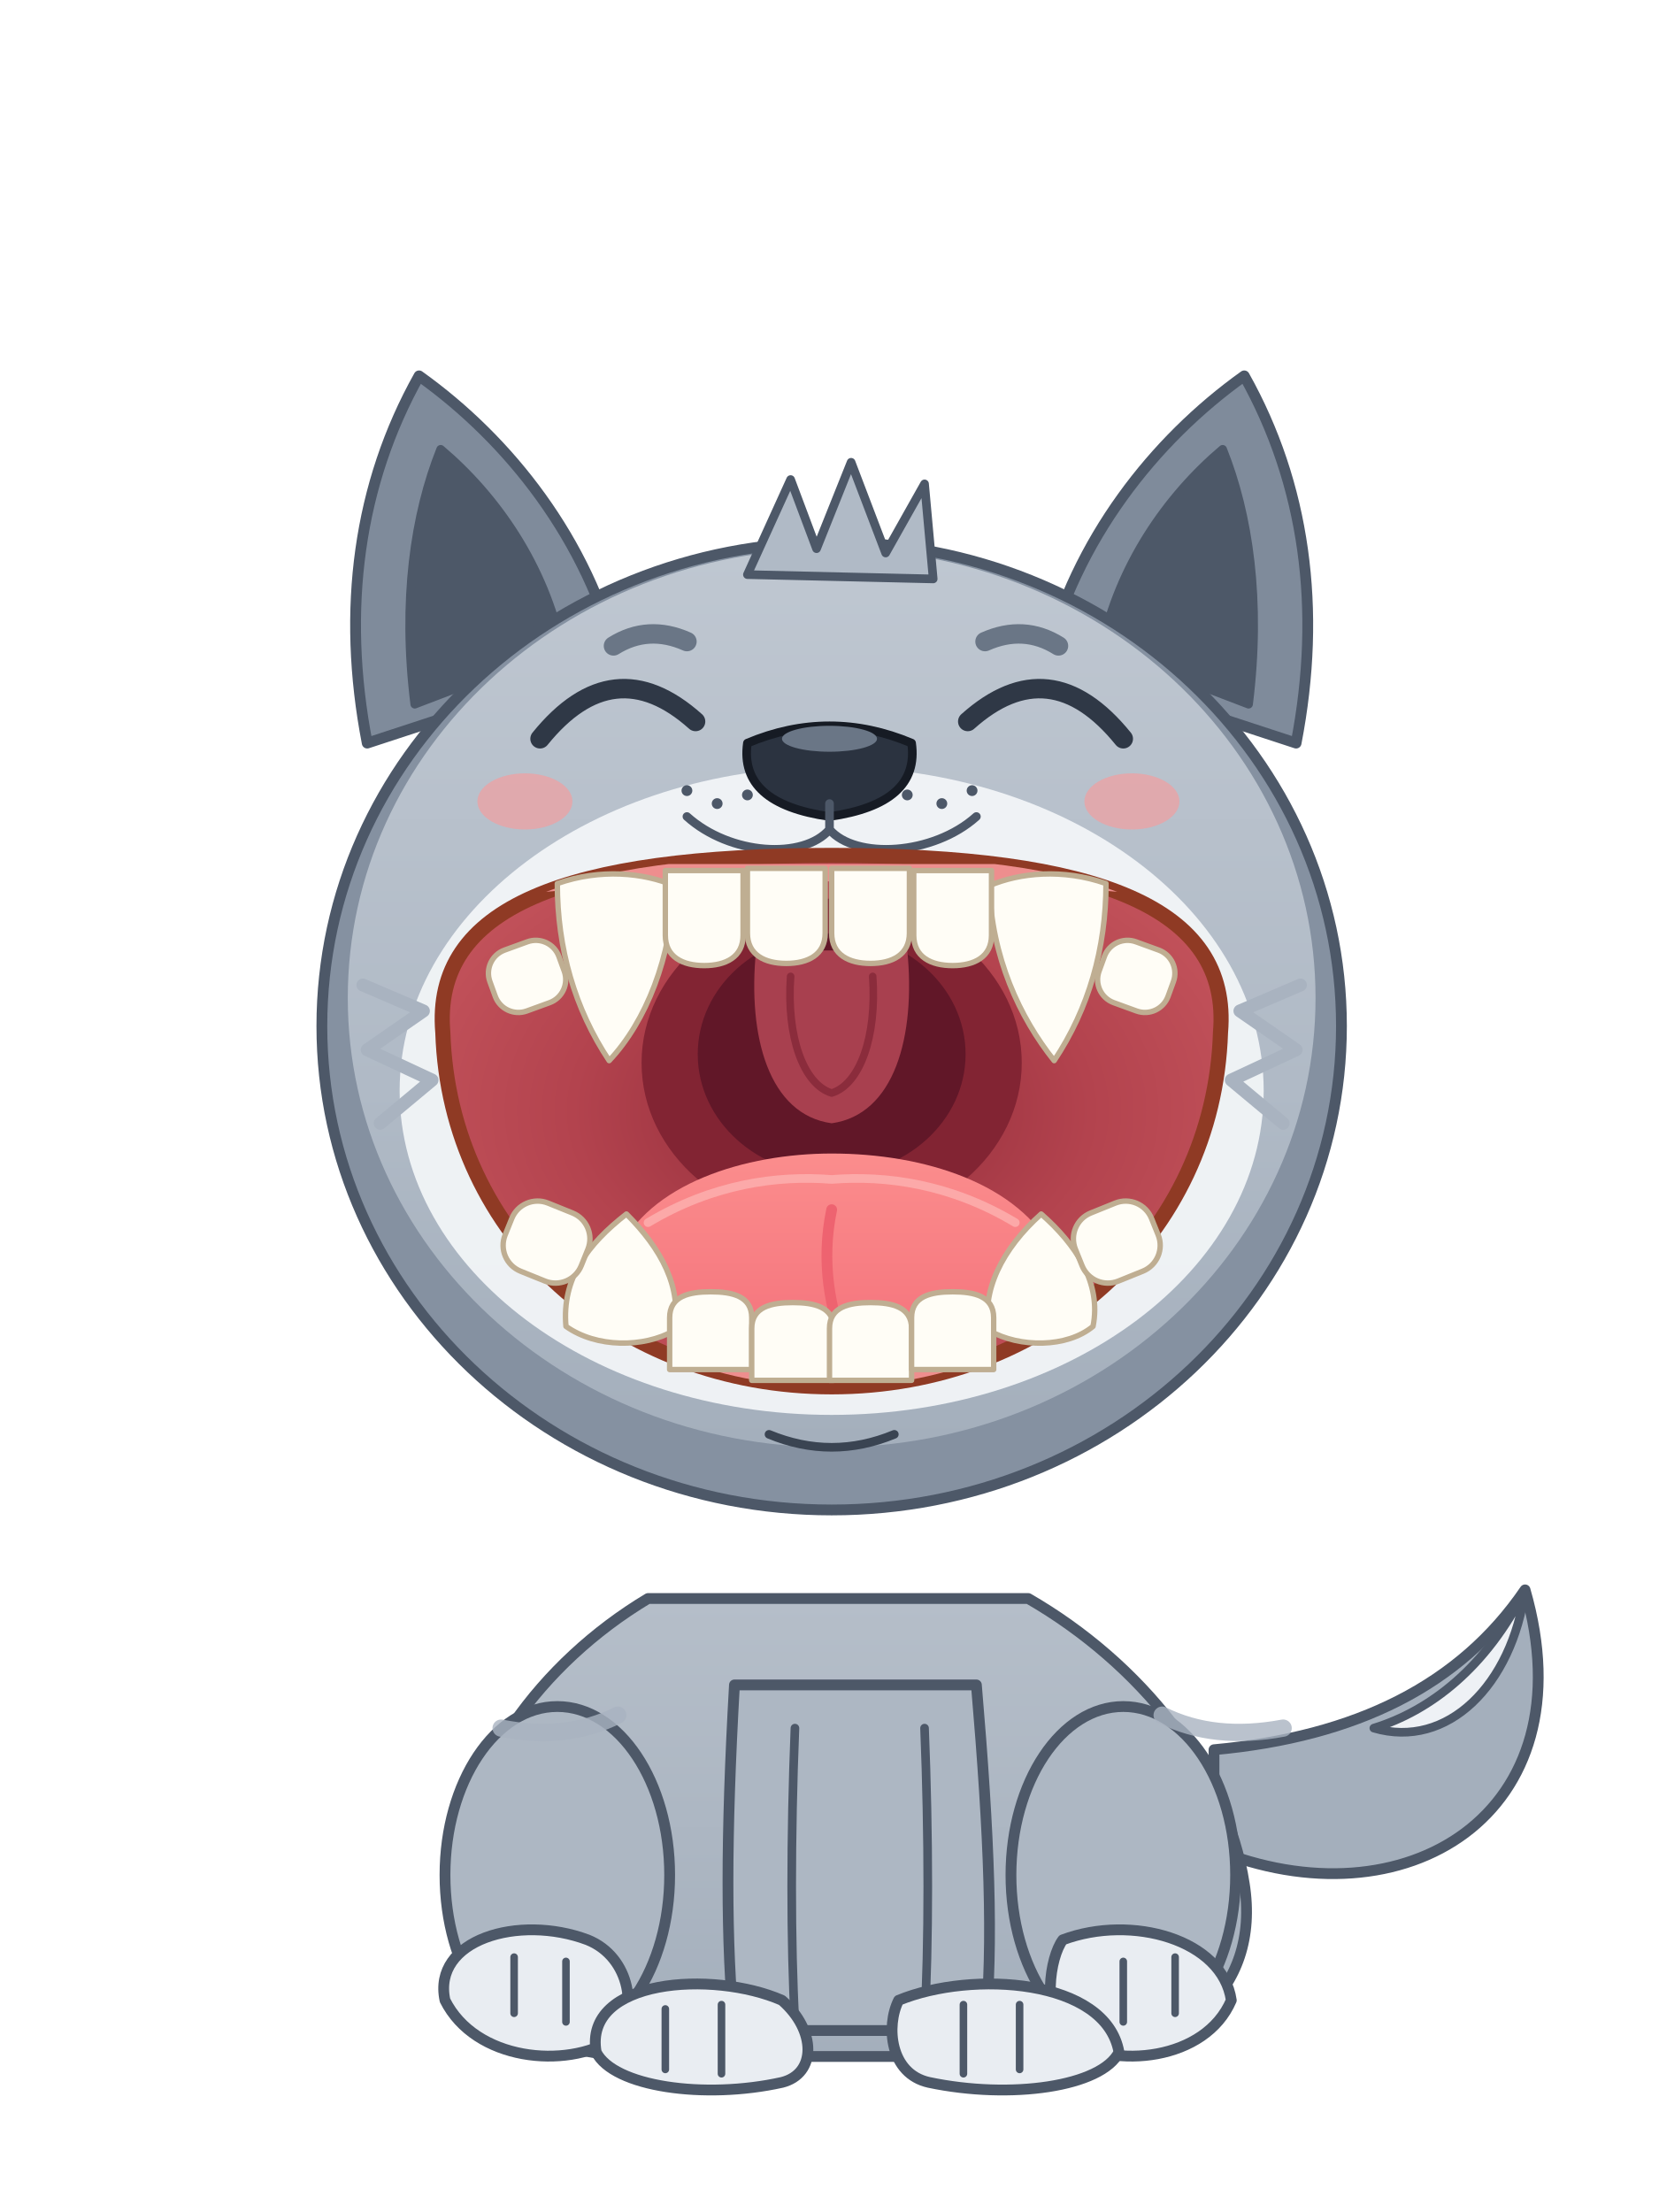
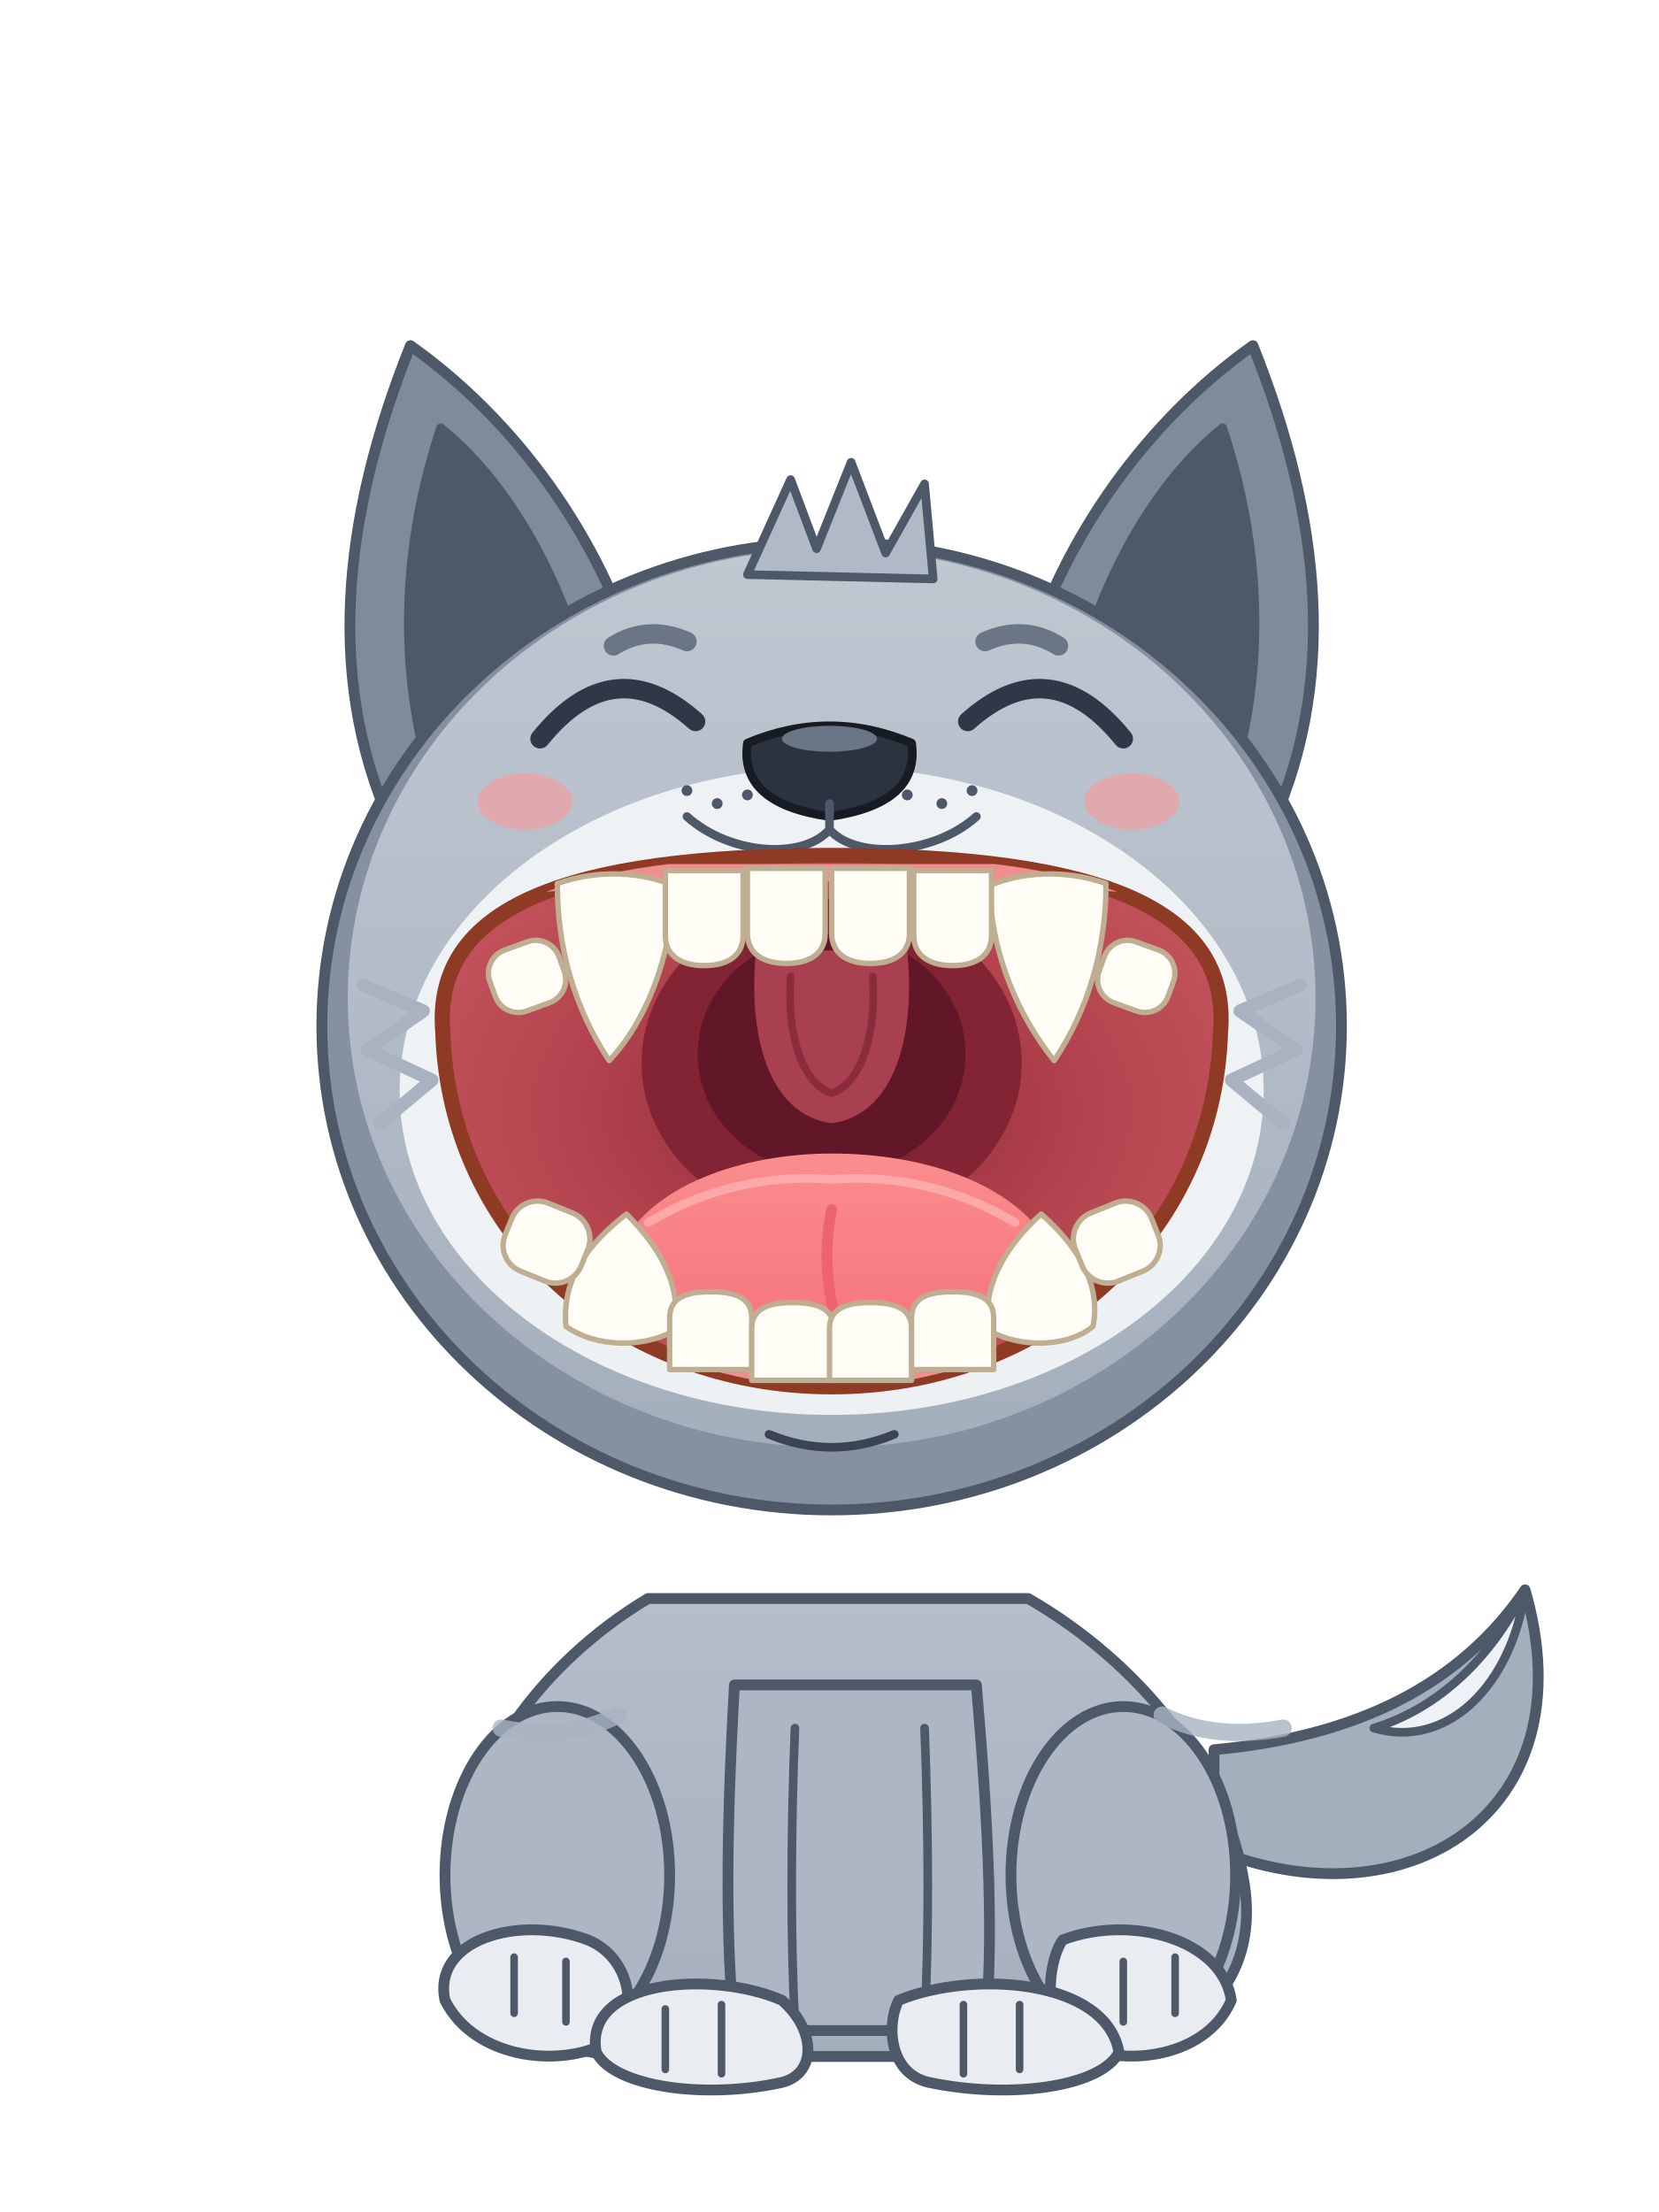
<svg xmlns="http://www.w3.org/2000/svg" viewBox="0 0 768 1024" width="768" height="1024">
  <defs>
    <radialGradient id="mouthG" cx="50%" cy="48%" r="60%">
      <stop offset="0" stop-color="#8e2a38" />
      <stop offset=".55" stop-color="#b3434e" />
      <stop offset="1" stop-color="#c4545c" />
    </radialGradient>
    <linearGradient id="tongueG" x1="0" y1="0" x2="0" y2="1">
      <stop offset="0" stop-color="#fb8d8d" />
      <stop offset="1" stop-color="#f4707a" />
    </linearGradient>
    <clipPath id="mouthClip">
      <path d="M205 478 C200 420 262 396 385 396 C508 396 570 420 565 478 C562 572 484 642 385 642 C286 642 208 572 205 478 Z" />
    </clipPath>
  </defs>
  <g stroke="#4d5868" stroke-width="5" stroke-linejoin="round" stroke-linecap="round">
    <defs>
      <linearGradient id="bodyG_wolf" x1="0" y1="0" x2="0" y2="1">
        <stop offset="0" stop-color="#b5bec9" />
        <stop offset="1" stop-color="#a4afbc" />
      </linearGradient>
    </defs>
    <path d="M562 856 C650 892 736 840 706 736 C676 780 628 804 562 810 Z" fill="#a4afbc" stroke="#4d5868" stroke-width="5" />
    <path d="M706 736 C688 772 662 792 636 800 C670 810 700 780 706 736 Z" fill="#eef1f5" stroke="#4d5868" stroke-width="4" />
    <path d="M300 740 C250 770 214 820 210 872 C206 922 244 952 296 952 L494 952 C546 952 584 922 576 872 C568 820 528 770 476 740 Z" fill="url(#bodyG_wolf)" />
    <ellipse cx="258" cy="868" rx="52" ry="78" fill="#adb7c3" />
    <ellipse cx="520" cy="868" rx="52" ry="78" fill="#adb7c3" />
    <path d="M232 800 Q262 806 286 794 M538 794 Q562 806 594 800" fill="none" stroke="#a9b3c0" stroke-width="8" opacity=".8" />
    <path d="M340 780 C336 850 336 900 340 940 L456 940 C460 900 458 850 452 780 Z" fill="#adb7c3" />
    <path d="M368 800 C366 850 366 900 368 936 M428 800 C430 850 430 900 428 936" fill="none" stroke-width="4" />
    <g transform="translate(0 14)">
      <path d="M206 912 C200 884 240 872 272 884 C292 892 296 918 284 930 C262 944 220 940 206 912 Z" fill="#e9edf2" />
      <path d="M238 892 V918 M262 894 V922" fill="none" stroke-width="3.5" />
      <path d="M492 884 C524 872 566 884 570 912 C558 940 516 944 494 930 C482 918 486 892 492 884 Z" fill="#e9edf2" />
      <path d="M520 894 V922 M544 892 V918" fill="none" stroke-width="3.5" />
      <path d="M276 936 C270 902 330 898 362 912 C378 926 378 946 362 950 C326 958 284 952 276 936 Z" fill="#e9edf2" />
      <path d="M308 916 V944 M334 914 V946" fill="none" stroke-width="3.5" />
      <path d="M416 912 C450 898 512 902 518 936 C510 952 468 958 430 950 C412 946 410 924 416 912 Z" fill="#e9edf2" />
      <path d="M446 914 V946 M472 914 V944" fill="none" stroke-width="3.5" />
    </g>
  </g>
  <g stroke="#4d5868" stroke-width="5" stroke-linejoin="round" stroke-linecap="round">
    <defs>
      <linearGradient id="faceG_wolf" x1="0" y1="0" x2="0" y2="1">
        <stop offset="0" stop-color="#bfc7d1" />
        <stop offset=".6" stop-color="#b0bac6" />
        <stop offset="1" stop-color="#a4afbc" />
      </linearGradient>
    </defs>
-     <path d="M170 344 C158 282 166 224 194 174 C236 204 272 250 286 306 Z" fill="#7f8b9b" />
-     <path d="M192 326 C186 278 192 238 204 208 C230 230 252 262 260 300 Z" fill="#4d5868" stroke-width="4" />
+     <path d="M184 388 C150 318 158 240 190 160 C238 194 278 248 296 310 Z" fill="#7f8b9b" />
+     <path d="M196 348 C184 298 188 246 204 198 C234 222 258 264 270 308 Z" fill="#4d5868" stroke-width="4" />
    <g transform="translate(770 0) scale(-1 1)">
-       <path d="M170 344 C158 282 166 224 194 174 C236 204 272 250 286 306 Z" fill="#7f8b9b" />
-       <path d="M192 326 C186 278 192 238 204 208 C230 230 252 262 260 300 Z" fill="#4d5868" stroke-width="4" />
+       <path d="M184 388 C150 318 158 240 190 160 C238 194 278 248 296 310 Z" fill="#7f8b9b" />
+       <path d="M196 348 C184 298 188 246 204 198 C234 222 258 264 270 308 Z" fill="#4d5868" stroke-width="4" />
    </g>
    <ellipse cx="385" cy="475" rx="236" ry="224" fill="#8591a1" />
    <ellipse cx="385" cy="462" rx="224" ry="208" fill="url(#faceG_wolf)" stroke="none" />
    <ellipse cx="385" cy="505" rx="200" ry="150" fill="#f1f4f7" stroke="none" opacity=".95" />
    <path d="M346 266 L366 222 L378 254 L394 214 L410 256 L428 224 L432 268 Z" fill="#b0bac6" stroke="#4d5868" stroke-width="4" />
    <path d="M168 456 L196 468 L170 486 L200 500 L176 520" fill="none" stroke="#a9b3c0" stroke-width="6" />
    <g transform="translate(770 0) scale(-1 1)">
      <path d="M168 456 L196 468 L170 486 L200 500 L176 520" fill="none" stroke="#a9b3c0" stroke-width="6" />
    </g>
    <path d="M284 299 Q300 289 318 297 M456 297 Q474 289 490 299" fill="none" stroke="#6a7686" stroke-width="9" />
    <path d="M250 342 Q284 300 322 334 M448 334 Q486 300 520 342" fill="none" stroke="#2f3846" stroke-width="9" />
    <ellipse cx="243" cy="371" rx="22" ry="13" fill="#e7a4a8" stroke="none" opacity=".85" />
    <ellipse cx="524" cy="371" rx="22" ry="13" fill="#e7a4a8" stroke="none" opacity=".85" />
    <path d="M346 344 Q384 328 422 344 Q426 372 384 378 Q342 372 346 344 Z" fill="#2b3340" stroke="#161b24" stroke-width="4" />
    <ellipse cx="384" cy="342" rx="22" ry="6" fill="#6a7686" stroke="none" />
    <path d="M384 372 V384 M384 384 C372 398 338 396 318 378 M384 384 C396 398 432 396 452 378" fill="none" stroke="#4d5868" stroke-width="4" />
    <g fill="#4d5868" stroke="none">
      <circle cx="318" cy="366" r="2.5" />
      <circle cx="332" cy="372" r="2.5" />
      <circle cx="346" cy="368" r="2.5" />
      <circle cx="420" cy="368" r="2.5" />
      <circle cx="436" cy="372" r="2.5" />
      <circle cx="450" cy="366" r="2.5" />
    </g>
  </g>
  <g stroke-linejoin="round" stroke-linecap="round">
    <path d="M205 478 C200 420 262 396 385 396 C508 396 570 420 565 478 C562 572 484 642 385 642 C286 642 208 572 205 478 Z" fill="url(#mouthG)" stroke="#8f3a24" stroke-width="7" />
    <g clip-path="url(#mouthClip)" stroke="none">
      <ellipse cx="385" cy="492" rx="88" ry="76" fill="#822433" />
      <ellipse cx="385" cy="488" rx="62" ry="56" fill="#611728" />
      <path d="M350 440 C346 480 356 516 385 520 C414 516 424 480 420 440 Z" fill="#a8404f" />
      <path d="M366 452 C364 480 372 502 385 506 C398 502 406 480 404 452" fill="none" stroke="#8b2c3c" stroke-width="3.5" />
      <path d="M286 580 C300 548 345 534 385 534 C428 534 472 548 488 580 C470 618 432 636 385 636 C340 636 302 618 286 580 Z" fill="url(#tongueG)" />
      <path d="M300 566 C330 548 360 544 385 546 C410 544 440 548 470 566" fill="none" stroke="#fdb1b0" stroke-width="4" opacity=".8" />
      <path d="M385 560 C380 584 384 606 392 626" fill="none" stroke="#ee6370" stroke-width="5" />
      <path d="M205 400 H565 V420 C520 410 450 408 385 408 C320 408 250 410 205 420 Z" fill="#ee8e8e" />
      <path d="M205 640 H565 V618 C520 626 450 630 385 630 C320 630 250 626 205 618 Z" fill="#ee8e8e" />
    </g>
    <g id="teeth" fill="#fffdf6" stroke="#bfae92" stroke-width="2.5">
      <g transform="translate(285 451)">
        <path class="tooth" data-k="TL" d="M-27 -42 C-7 -49 13 -47 27 -41 C26 -8 14 22 -3 40 C-19 16 -27 -12 -27 -42 Z" />
      </g>
      <g transform="translate(485 451)">
        <path class="tooth" data-k="TR" d="M-27 -41 C-13 -47 7 -49 27 -42 C27 -12 19 16 3 40 C-13 20 -26 -8 -27 -41 Z" />
      </g>
      <g transform="translate(244 452) rotate(-20)">
        <rect class="tooth" data-k="TL" x="-17" y="-15" width="34" height="30" rx="11.4" />
      </g>
      <g transform="translate(526 452) rotate(20)">
        <rect class="tooth" data-k="TR" x="-17" y="-15" width="34" height="30" rx="11.4" />
      </g>
      <g transform="translate(326 425)">
        <path class="tooth" data-k="F" d="M-18 -22 H18 V8 C18 18 10 22 0 22 C-10 22 -18 18 -18 8 Z" />
      </g>
      <g transform="translate(364 424)">
        <path class="tooth" data-k="F" d="M-18 -22 H18 V8 C18 18 10 22 0 22 C-10 22 -18 18 -18 8 Z" />
      </g>
      <g transform="translate(403 424)">
        <path class="tooth" data-k="F" d="M-18 -22 H18 V8 C18 18 10 22 0 22 C-10 22 -18 18 -18 8 Z" />
      </g>
      <g transform="translate(441 425)">
        <path class="tooth" data-k="F" d="M-18 -22 H18 V8 C18 18 10 22 0 22 C-10 22 -18 18 -18 8 Z" />
      </g>
      <g transform="translate(287 589)">
        <path class="tooth" data-k="BL" d="M-25 25 C-27 3 -15 -13 3 -27 C19 -11 29 7 25 27 C11 35 -11 35 -25 25 Z" />
      </g>
      <g transform="translate(482 589)">
        <path class="tooth" data-k="BR" d="M-24 27 C-28 9 -18 -11 0 -27 C16 -13 28 5 24 25 C12 35 -10 35 -24 27 Z" />
      </g>
      <g transform="translate(253 575) rotate(22)">
        <rect class="tooth" data-k="BL" x="-19" y="-17" width="38" height="34" rx="12.9" />
      </g>
      <g transform="translate(517 575) rotate(-22)">
        <rect class="tooth" data-k="BR" x="-19" y="-17" width="38" height="34" rx="12.9" />
      </g>
      <g transform="translate(329 616)">
        <path class="tooth" data-k="F" d="M-19 18 H19 V-6 C19 -16 10 -18 0 -18 C-10 -18 -19 -16 -19 -6 Z" />
      </g>
      <g transform="translate(367 621)">
        <path class="tooth" data-k="F" d="M-19 18 H19 V-6 C19 -16 10 -18 0 -18 C-10 -18 -19 -16 -19 -6 Z" />
      </g>
      <g transform="translate(403 621)">
        <path class="tooth" data-k="F" d="M-19 18 H19 V-6 C19 -16 10 -18 0 -18 C-10 -18 -19 -16 -19 -6 Z" />
      </g>
      <g transform="translate(441 616)">
        <path class="tooth" data-k="F" d="M-19 18 H19 V-6 C19 -16 10 -18 0 -18 C-10 -18 -19 -16 -19 -6 Z" />
      </g>
    </g>
  </g>
  <g stroke-linejoin="round" stroke-linecap="round">
    <path d="M356 664 Q385 676 414 664" fill="none" stroke="#3a4452" stroke-width="4" />
  </g>
</svg>
